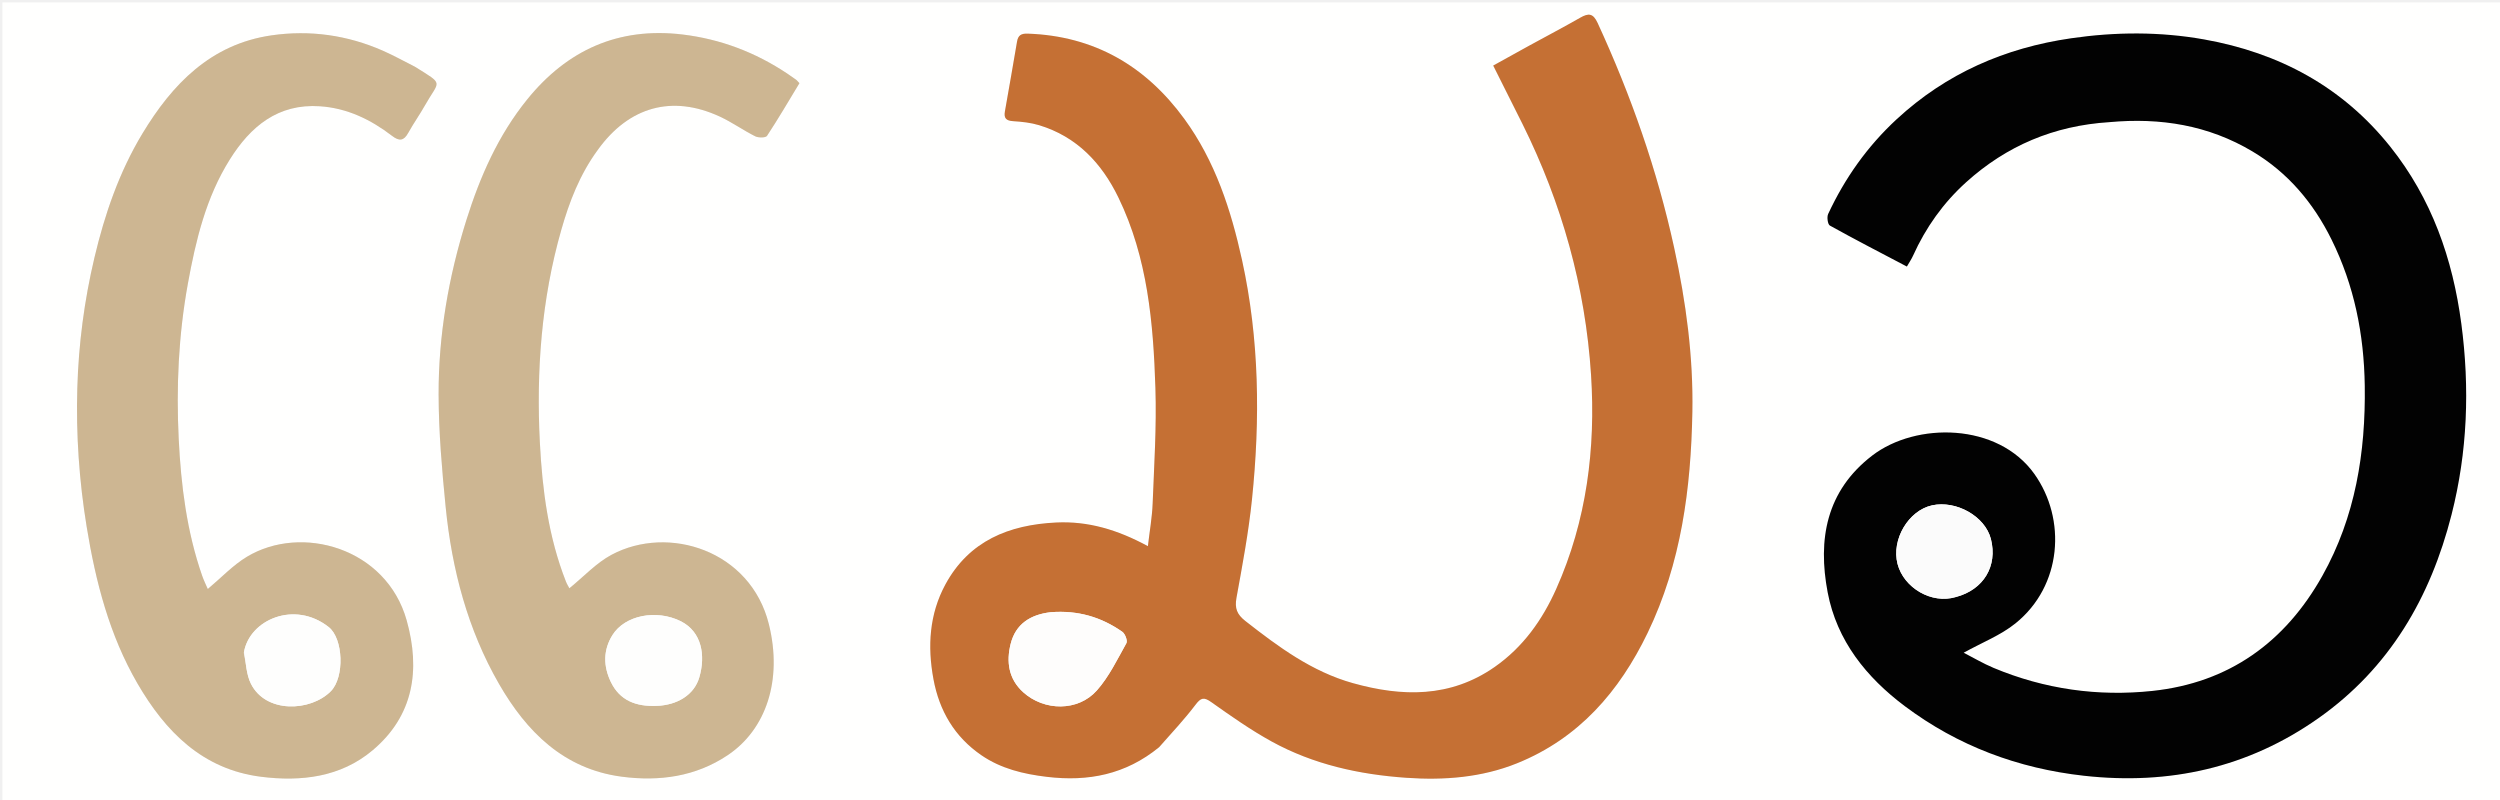
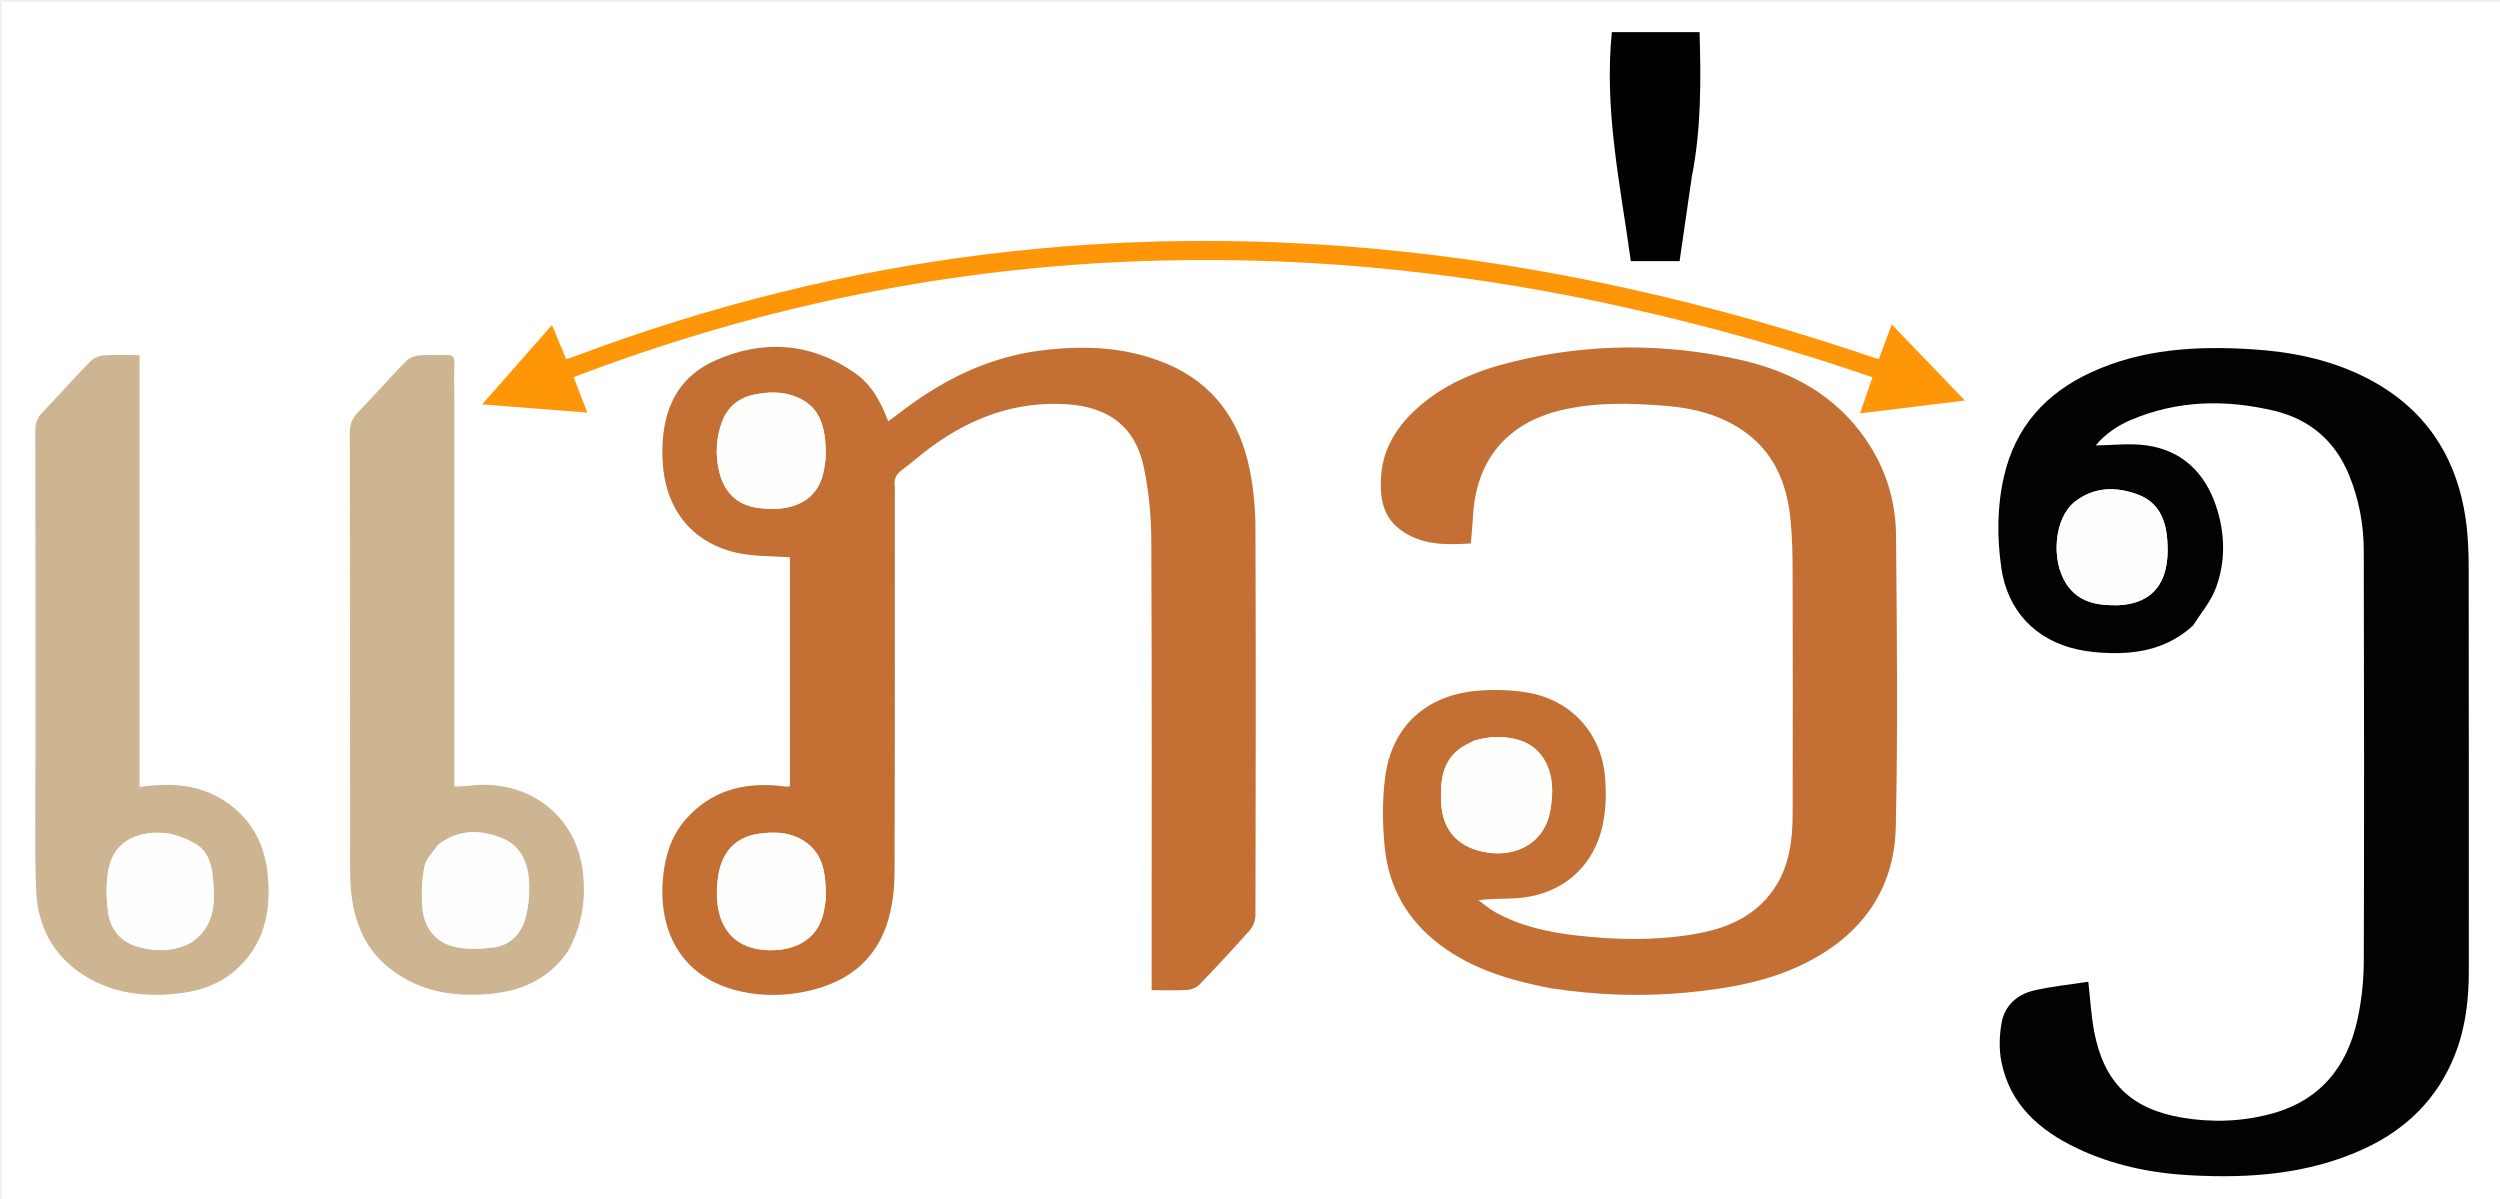
- <svg xmlns="http://www.w3.org/2000/svg" enable-background="new 0 0 1038 332" viewBox="0 0 1038 332">
-   <path d="m793 333c-264.333 0-528.167 0-792 0-0-110.667-0-221.333-0-332 346-0 692-0 1038-0 0 110.666 0 221.333 0 332-81.833 0-163.667 0-246.0 0m-311.468-22.953c4.976-5.772 10.218-11.343 14.815-17.403 2.261-2.98 3.462-3.338 6.603-1.114 8.125 5.755 16.318 11.535 25.023 16.324 17.333 9.537 36.313 13.719 55.914 15.079 15.731 1.091 31.307-.084 46.067-6.055 25.596-10.354 42.39-29.776 54.117-54.059 13.983-28.955 18.019-60.031 18.599-91.687.422-23.045-2.637-45.746-7.561-68.289-7.062-32.335-17.95-63.278-31.764-93.288-1.886-4.098-3.781-4.178-7.214-2.215-7.073 4.044-14.296 7.826-21.444 11.741-4.9 2.684-9.778 5.409-14.704 8.138 4.294 8.56 8.268 16.411 12.179 24.294 16.304 32.859 26.103 67.624 28.445 104.17 1.957 30.532-1.809 60.486-14.437 88.78-5.777 12.943-13.804 24.254-25.621 32.491-18.394 12.822-38.418 12.385-58.824 6.683-17.008-4.753-30.941-15.067-44.629-25.786-3.529-2.763-4.504-5.287-3.707-9.666 2.466-13.556 5.017-27.145 6.435-40.835 3.448-33.275 3.079-66.505-4.127-99.35-4.587-20.909-11.189-41.156-23.987-58.68-16.024-21.942-37.397-34.402-64.985-35.356-2.73-.094-4.005.672-4.451 3.308-1.637 9.683-3.337 19.356-5.043 29.028-.492 2.792.56 3.827 3.427 4.006 3.626.227 7.342.621 10.798 1.672 15.678 4.767 25.974 15.734 32.909 30.023 12.134 25.001 14.496 52.07 15.366 79.222.51 15.942-.539 31.943-1.155 47.907-.217 5.633-1.23 11.235-1.97 17.631-12.705-6.888-24.885-10.447-38.046-9.819-19.61.936-36.216 7.593-46.039 25.74-6.668 12.318-7.474 25.672-4.951 39.293 2.44 13.175 8.787 23.973 19.917 31.601 8.137 5.577 17.376 7.787 27.151 8.964 17.169 2.066 32.729-.946 46.895-12.496m394.696-259.355c20.907-1.935 40.757 1.314 59.005 12.188 14.721 8.772 25.28 21.345 32.815 36.562 9.468 19.119 13.503 39.454 13.804 60.717.392 27.734-3.888 54.416-17.591 78.893-15.468 27.628-38.799 44.426-70.535 47.815-22.632 2.417-44.822-.712-65.975-9.548-4.409-1.842-8.551-4.321-12.434-6.311 7.643-4.246 15.37-7.24 21.516-12.195 19.387-15.628 21.199-43.239 7.835-62.023-15.198-21.361-49.141-21.609-67.346-7.62-19.102 14.679-22.649 34.826-18.468 56.81 3.816 20.066 16.094 35.266 32.03 47.216 21.994 16.492 47.017 25.847 74.355 28.894 35.391 3.944 68.125-3.257 97.412-23.923 29.512-20.824 46.472-50.07 55.228-84.483 6.643-26.11 7.595-52.603 4.063-79.26-3.578-27-12.313-51.977-29.508-73.527-19.923-24.968-46.317-39.008-77.294-44.526-18.248-3.25-36.698-3.161-55.157-.485-27.584 4-51.895 14.584-72.501 33.64-12.166 11.251-21.475 24.42-28.43 39.324-.596 1.276-.182 4.302.716 4.801 10.427 5.799 21.036 11.267 31.968 17.018.984-1.722 1.904-3.066 2.564-4.527 5.273-11.67 12.544-21.912 22.046-30.489 16.75-15.12 36.407-23.47 59.883-24.961m-627.804 11.256c12.732-17.718 30.669-22.661 50.369-13.579 5.104 2.353 9.745 5.696 14.78 8.222 1.333.669 4.343.648 4.885-.175 4.723-7.173 9.06-14.601 13.466-21.877-.687-.724-.981-1.142-1.372-1.428-1.209-.884-2.442-1.737-3.688-2.568-13.216-8.802-27.641-14.313-43.452-16.215-26.628-3.202-47.923 6.453-64.522 26.964-11.989 14.814-19.545 31.945-25.231 50.026-7.43 23.628-11.613 47.824-11.549 72.533.04 15.574 1.387 31.187 2.934 46.704 2.58 25.868 9.134 50.814 22.156 73.426 11.387 19.772 26.853 35.351 50.991 38.503 15.55 2.031 30.602.009 43.974-8.949 15.825-10.602 22.844-31.04 17.076-54.339-7.601-30.701-41.743-41.443-65.325-28.854-6.372 3.402-11.534 9.072-17.509 13.91-.314-.607-.998-1.682-1.455-2.846-7.262-18.491-9.787-37.975-10.796-57.551-1.539-29.856.628-59.483 8.896-88.421 3.346-11.71 7.66-22.985 15.373-33.487m-76.462-34.416c-4.3-2.159-8.518-4.503-12.915-6.442-14.814-6.536-30.435-8.712-46.327-6.41-25.225 3.654-41.213 20.257-53.63 40.849-9.595 15.912-15.6 33.371-19.874 51.416-4.222 17.825-6.589 35.897-7.118 54.211-.559 19.328.773 38.527 3.892 57.603 3.719 22.748 9.424 44.945 21.085 65.026 11.593 19.963 27.018 35.672 51.331 38.731 16.606 2.089 32.984.191 46.261-10.963 17.081-14.349 19.943-33.345 14.197-53.921-8.441-30.225-43.756-40.111-66.381-26.441-5.811 3.511-10.618 8.685-16.208 13.364-.683-1.586-1.633-3.47-2.321-5.445-6.403-18.373-8.795-37.493-9.751-56.759-1.072-21.624-.092-43.196 3.8-64.576 3.288-18.062 7.527-35.805 17.426-51.584 8.614-13.73 20-23.222 37.377-22.072 11.289.747 21.13 5.498 29.984 12.301 2.969 2.281 4.854 2.115 6.708-1.247 2.166-3.928 4.797-7.6 6.994-11.512 5.878-10.464 8.186-8.213-4.532-16.127z" fill="#fffffe" />
-   <path d="m481.24 310.25c-13.874 11.348-29.434 14.36-46.603 12.294-9.775-1.176-19.014-3.387-27.151-8.964-11.131-7.629-17.478-18.427-19.917-31.601-2.522-13.621-1.717-26.976 4.951-39.293 9.824-18.147 26.43-24.804 46.039-25.74 13.161-.628 25.341 2.931 38.046 9.819.74-6.396 1.752-11.998 1.97-17.631.616-15.964 1.665-31.965 1.155-47.907-.869-27.152-3.232-54.221-15.366-79.222-6.936-14.29-17.231-25.256-32.909-30.023-3.456-1.051-7.172-1.445-10.798-1.672-2.868-.18-3.92-1.215-3.427-4.006 1.706-9.672 3.406-19.345 5.043-29.028.446-2.636 1.721-3.403 4.451-3.308 27.588.954 48.961 13.414 64.985 35.356 12.797 17.523 19.399 37.771 23.987 58.68 7.206 32.845 7.575 66.075 4.127 99.35-1.419 13.69-3.97 27.278-6.435 40.835-.796 4.379.178 6.902 3.707 9.666 13.689 10.719 27.621 21.033 44.629 25.786 20.406 5.703 40.43 6.139 58.824-6.683 11.817-8.238 19.844-19.549 25.621-32.491 12.629-28.293 16.394-58.247 14.437-88.78-2.342-36.546-12.14-71.311-28.445-104.17-3.911-7.882-7.886-15.734-12.179-24.294 4.927-2.729 9.804-5.454 14.704-8.138 7.148-3.915 14.371-7.697 21.444-11.741 3.434-1.963 5.328-1.883 7.214 2.215 13.814 30.01 24.702 60.953 31.764 93.288 4.924 22.544 7.983 45.245 7.561 68.289-.58 31.655-4.616 62.732-18.599 91.687-11.727 24.283-28.521 43.705-54.117 54.059-14.76 5.97-30.336 7.146-46.067 6.055-19.601-1.36-38.581-5.542-55.914-15.079-8.705-4.79-16.898-10.57-25.023-16.324-3.141-2.224-4.342-1.866-6.603 1.114-4.597 6.06-9.839 11.631-15.107 17.605m-45.224-56.046c-8.169.961-14.292 4.861-16.374 13.061-1.887 7.431-.937 14.604 5.19 20.145 8.721 7.887 22.753 8.066 30.566-.722 5.072-5.705 8.505-12.913 12.287-19.664.555-.991-.536-3.885-1.703-4.703-8.69-6.089-18.385-9.006-29.966-8.117z" fill="#c57034" />
-   <path d="m875.767 50.717c-23.014 1.466-42.671 9.816-59.421 24.936-9.502 8.577-16.773 18.82-22.046 30.489-.66 1.461-1.58 2.805-2.564 4.527-10.931-5.751-21.541-11.219-31.968-17.018-.898-.499-1.312-3.525-.716-4.801 6.955-14.904 16.264-28.073 28.43-39.324 20.606-19.056 44.917-29.64 72.501-33.64 18.459-2.677 36.909-2.766 55.157.485 30.978 5.518 57.371 19.557 77.294 44.526 17.196 21.55 25.93 46.527 29.508 73.527 3.532 26.656 2.58 53.15-4.063 79.26-8.755 34.413-25.716 63.659-55.228 84.483-29.287 20.665-62.021 27.867-97.412 23.923-27.338-3.046-52.362-12.402-74.355-28.894-15.936-11.949-28.214-27.149-32.03-47.216-4.181-21.984-.635-42.131 18.468-56.81 18.205-13.989 52.148-13.741 67.346 7.62 13.364 18.784 11.552 46.395-7.835 62.023-6.146 4.955-13.873 7.948-21.516 12.195 3.883 1.99 8.025 4.469 12.434 6.311 21.152 8.836 43.343 11.965 65.975 9.548 31.736-3.389 55.067-20.187 70.535-47.815 13.704-24.477 17.984-51.159 17.591-78.893-.301-21.263-4.336-41.597-13.804-60.717-7.535-15.217-18.094-27.79-32.815-36.562-18.248-10.874-38.097-14.123-59.466-12.163m-63.534 197.137c11.355-3.002 17.239-12.819 14.399-24.027-2.406-9.498-14.455-16.186-24.44-14.007-9.778 2.134-16.98 14.199-14.32 24.366 2.589 9.899 14.132 16.721 24.361 13.668z" fill="#020202" />
-   <path d="m248.202 62.232c-7.491 10.217-11.805 21.493-15.151 33.203-8.267 28.938-10.434 58.565-8.896 88.421 1.009 19.577 3.535 39.06 10.796 57.551.457 1.164 1.141 2.239 1.455 2.846 5.975-4.838 11.137-10.508 17.509-13.91 23.581-12.59 57.723-1.848 65.325 28.854 5.768 23.299-1.251 43.737-17.076 54.339-13.372 8.958-28.424 10.98-43.974 8.949-24.138-3.152-39.605-18.731-50.991-38.503-13.022-22.612-19.576-47.558-22.156-73.426-1.547-15.517-2.894-31.13-2.934-46.704-.064-24.71 4.119-48.906 11.549-72.533 5.686-18.081 13.242-35.212 25.231-50.026 16.6-20.511 37.895-30.166 64.522-26.964 15.812 1.901 30.237 7.413 43.452 16.215 1.247.83 2.479 1.684 3.688 2.568.391.286.685.703 1.372 1.428-4.406 7.277-8.743 14.704-13.466 21.877-.542.823-3.552.843-4.885.175-5.036-2.526-9.676-5.869-14.78-8.222-19.7-9.082-37.637-4.139-50.591 13.863m34.279 195.619c-10.024-4.973-23.038-2.377-28.167 5.807-3.925 6.262-3.828 12.917-.716 19.424 3.785 7.915 10.624 10.293 18.942 10.004 8.744-.303 15.695-4.633 17.803-11.824 2.689-9.173 1.032-18.887-7.862-23.411z" fill="#cdb692" />
-   <path d="m172.283 27.711c12.397 7.736 10.089 5.484 4.211 15.949-2.198 3.913-4.828 7.584-6.994 11.512-1.854 3.362-3.738 3.528-6.708 1.247-8.855-6.802-18.695-11.554-29.984-12.301-17.377-1.149-28.763 8.342-37.377 22.072-9.9 15.779-14.139 33.522-17.426 51.584-3.892 21.38-4.872 42.952-3.8 64.576.955 19.266 3.347 38.386 9.751 56.759.688 1.975 1.639 3.858 2.321 5.445 5.59-4.679 10.397-9.853 16.208-13.364 22.625-13.67 57.94-3.784 66.381 26.441 5.746 20.576 2.884 39.572-14.197 53.921-13.277 11.154-29.655 13.052-46.261 10.963-24.313-3.059-39.738-18.768-51.331-38.731-11.661-20.081-17.366-42.278-21.085-65.026-3.119-19.076-4.451-38.274-3.892-57.603.53-18.314 2.896-36.386 7.118-54.211 4.274-18.045 10.279-35.504 19.874-51.416 12.417-20.592 28.405-37.195 53.63-40.849 15.892-2.302 31.513-.125 46.327 6.41 4.397 1.94 8.615 4.284 13.235 6.621m-71.06 243.311c.933 4.307 1.043 9.024 2.949 12.846 6.19 12.414 24.742 11.63 33.166 3.15 5.787-5.825 5.215-21.862-.852-26.649-14.239-11.234-32.878-2.999-35.264 10.653z" fill="#cdb692" />
-   <path d="m436.461 254.173c11.136-.859 20.832 2.058 29.521 8.147 1.167.818 2.258 3.713 1.703 4.703-3.782 6.751-7.216 13.959-12.287 19.664-7.813 8.788-21.844 8.609-30.566.722-6.127-5.541-7.077-12.714-5.19-20.145 2.082-8.199 8.204-12.1 16.819-13.091z" fill="#fefdfc" />
-   <path d="m811.838 247.931c-9.834 2.977-21.377-3.846-23.966-13.744-2.66-10.168 4.543-22.232 14.32-24.366 9.985-2.179 22.034 4.509 24.44 14.007 2.84 11.208-3.044 21.026-14.794 24.104z" fill="#fbfbfb" />
-   <g fill="#fefefd">
-     <path d="m282.821 258.011c8.555 4.363 10.211 14.077 7.522 23.251-2.108 7.191-9.059 11.521-17.803 11.824-8.318.288-15.157-2.089-18.942-10.004-3.112-6.507-3.209-13.161.716-19.424 5.129-8.184 18.143-10.78 28.507-5.647z" />
-     <path d="m101.337 270.632c2.273-13.263 20.911-21.498 35.15-10.264 6.067 4.787 6.639 20.824.852 26.649-8.425 8.48-26.976 9.264-33.166-3.15-1.906-3.822-2.017-8.539-2.836-13.235z" />
+ <svg xmlns="http://www.w3.org/2000/svg" enable-background="new 0 0 1322 634" viewBox="0 0 1322 634">
+   <path d="m984 635c-327.958 0-655.416 0-982.937 0 0-211.264 0-422.529 0-633.897h1321.916v633.897c-112.841 0-225.659 0-338.978 0m-510.844-378.167c-.697-3.74.965-6.213 3.918-8.408 5.344-3.971 10.31-8.456 15.698-12.361 21.424-15.531 44.968-24.145 71.891-22.271 21.667 1.508 35.655 11.903 40.144 32.998 2.746 12.906 3.955 26.361 4.017 39.578.36 76.984.177 153.971.177 230.957v6.266c6.709 0 12.86.249 18.972-.133 2.185-.137 4.808-1.287 6.319-2.854 9.017-9.357 17.895-18.858 26.503-28.59 1.759-1.989 3.07-5.166 3.076-7.799.165-68.32.253-136.642-.001-204.962-.038-10.253-.98-20.669-2.985-30.714-5.206-26.091-19.119-45.897-44.339-56.355-21.705-9-44.43-9.724-67.309-6.662-28.167 3.769-52.499 16.433-74.676 33.688-1.491 1.16-3.045 2.238-4.91 3.605-3.882-10.632-9.043-19.682-17.786-25.71-23.36-16.109-48.687-17.723-74.001-6.294-21.885 9.881-28.469 29.617-27.503 52.207 1.09 25.5 14.828 43.411 38.466 49.116 9.191 2.218 19.019 1.792 28.895 2.598v121.11c-.923.059-1.58.178-2.222.125-1.326-.109-2.642-.345-3.968-.468-18.986-1.767-35.722 2.912-48.719 17.562-7.82 8.814-11.151 19.637-12.211 31.11-2.51 27.175 8.713 51.188 37.574 59.203 11.199 3.11 22.695 3.507 34.169 1.609 23.584-3.9 41.009-15.68 47.657-39.628 2.191-7.893 2.996-16.399 3.025-24.629.232-67.654.131-135.308.131-203.892m686.805 73.639c3.994-6.433 9.14-12.435 11.742-19.389 5.349-14.296 4.948-29.278.093-43.646-5.927-17.54-17.984-29.305-36.754-31.918-9.015-1.255-18.372-.05-26.806.033 4.363-5.517 11.059-10.329 18.818-13.6 24.565-10.356 49.943-10.803 75.423-4.769 18.757 4.442 32.3 15.857 39.716 34.024 5.229 12.811 7.745 26.198 7.774 39.94.156 72.315.253 144.632.015 216.947-.034 10.247-1.12 20.679-3.268 30.693-5.446 25.385-19.828 43.245-45.757 50.206-15.515 4.165-31.323 4.674-47.051 2.02-27.139-4.579-41.424-18.693-46.53-45.632-1.565-8.258-2.003-16.729-3.085-26.232-9.604 1.492-19.375 2.428-28.844 4.651-8.823 2.071-15.404 8.008-17.015 17.101-1.193 6.732-1.402 14.076-.05 20.742 4.567 22.524 20.106 36.088 39.857 45.503 19.038 9.076 39.383 13.249 60.311 14.361 31.228 1.659 62.026-.591 90.963-13.754 22.687-10.32 39.495-26.627 48.754-50.275 5.572-14.231 7.241-28.966 7.241-44.045-.004-70.983.05-141.967-.069-212.95-.015-8.635-.331-17.357-1.568-25.886-5.037-34.747-22.895-60.473-54.807-75.906-18.422-8.909-38.136-12.744-58.354-14.001-29.176-1.813-57.988-.249-85.095 12.29-23.895 11.054-39.905 28.826-45.902 54.943-3.67 15.979-3.716 32.138-1.444 48.18 3.237 22.853 18.122 38.482 40.454 43.345 5.495 1.197 11.21 1.723 16.842 1.879 16.286.449 31.456-2.867 44.398-14.857m-339.982 192.179c23.824 3.525 47.745 4.53 71.73 2.217 21.617-2.085 42.938-5.624 62.666-15.434 29.816-14.826 47.356-38.786 48.102-72.098 1.152-51.465.588-102.977.134-154.464-.161-18.279-5.585-35.458-16.11-50.69-16.165-23.395-39.535-35.926-66.424-41.936-39.728-8.88-79.652-8.719-119.324.855-19.967 4.819-38.721 12.382-53.785 27.058-9.632 9.384-15.888 20.554-16.682 34.193-.609 10.452.797 20.553 9.849 27.467 11.248 8.593 24.329 8.392 37.637 7.546.423-5.272.891-9.902 1.152-14.543 1.666-29.594 17.935-49.128 46.737-55.951 18.402-4.359 37.044-3.727 55.667-2.224 14.103 1.138 27.667 4.601 39.596 12.519 17.031 11.303 24.086 28.346 25.95 47.882.868 9.1 1.053 18.29 1.076 27.441.106 42.494.107 84.988.013 127.482-.032 14.311-1.668 28.4-10.174 40.541-10.154 14.494-25.224 20.654-41.961 23.486-20.524 3.473-41.167 3.053-61.74.736-15.094-1.701-29.938-4.849-43.416-12.366-3.158-1.761-5.938-4.198-8.893-6.325 7.116-1.006 13.597-.647 20.026-1.07 23.93-1.573 41.377-16.446 45.956-39.951 1.505-7.728 1.64-15.944 1.008-23.826-1.885-23.508-18.027-41.173-41.226-44.981-8.289-1.361-16.948-1.641-25.334-1.021-27.596 2.042-46.029 18.466-49.67 45.341-1.66 12.252-1.518 24.998-.307 37.335 2.093 21.32 11.975 38.805 29.385 51.858 17.144 12.854 36.979 18.62 58.361 22.924m-519.548-19.825c7.151-12.926 9.462-26.508 7.799-41.348-3.602-32.141-31.064-49.867-60.59-45.919-2.247.3-4.538.275-7.439.436 0-2.473-0-4.426-0-6.38 0-66.833 0-133.665-0-200.498-0-5.667-.139-11.338.053-16.998.107-3.172-.83-4.539-4.208-4.379-4.822.229-9.694-.263-14.484.193-2.369.226-5.179 1.321-6.798 2.986-8.588 8.834-16.72 18.113-25.319 26.936-3.13 3.211-4.468 6.387-4.459 10.939.144 75.999.081 151.998.144 227.998.005 6.141.113 12.351 1.003 18.407 2.172 14.784 8.063 27.63 20.258 37.134 15.268 11.9 32.883 14.791 51.4 13.327 17.061-1.349 32.05-7.429 42.64-22.835m-183.457-80.386c-13.306-7.956-27.883-8.47-43.21-6.248 0-76.615 0-152.183 0-228.393-6.556 0-12.689-.303-18.766.146-2.505.185-5.503 1.391-7.227 3.157-8.603 8.812-16.753 18.064-25.295 26.938-2.613 2.715-3.766 5.399-3.758 9.215.116 56.641.071 113.282.084 169.922.006 24.155-.466 48.326.25 72.462.593 19.964 8.975 36.237 26.634 46.891 13.983 8.436 29.351 10.437 45.196 9.147 12.066-.982 23.628-4.072 33.148-12.237 15.69-13.457 19.365-31.298 17.547-50.658-1.589-16.926-9.056-30.803-24.605-40.342m743.58-259.63c43.857 9.692 86.954 22.022 129.643 36.689-2.253 6.519-4.296 12.427-6.592 19.072 18.608-2.276 36.438-4.458 55.41-6.778-13.392-13.937-25.848-26.9-38.665-40.239-2.472 6.674-4.635 12.512-6.755 18.237-.911-.148-1.251-.155-1.559-.26-86.074-29.372-174.141-49.587-264.825-57.933-68.116-6.269-136.128-5.58-204.032 2.687-75.731 9.219-149.199 27.655-220.541 54.634-1.017.385-2.093.615-3.284.959-2.465-5.941-4.804-11.577-7.464-17.988-12.414 14.101-24.296 27.598-36.922 41.941 19.141 1.494 36.952 2.885 55.595 4.341-2.598-6.726-4.847-12.549-7.247-18.763 5.689-2.112 10.958-4.112 16.256-6.03 94.902-34.352 192.757-53.117 293.693-55.595 42.867-1.052 85.627.646 128.256 5.265 39.767 4.309 79.19 10.756 119.032 19.762m34.137-69.599c5.009-25.279 4.757-50.802 4.05-76.208-15.925 0-31.358 0-46.387 0-4.181 41.214 4.539 81.005 10.032 121.087h25.775c2.125-14.762 4.231-29.392 6.53-44.879z" fill="#fff" />
+   <path d="m473.156 257.297c-0 68.119.101 135.774-.131 203.427-.028 8.23-.834 16.736-3.025 24.629-6.648 23.948-24.073 35.728-47.657 39.628-11.474 1.898-22.97 1.501-34.169-1.609-28.861-8.015-40.084-32.028-37.574-59.203 1.06-11.473 4.391-22.296 12.211-31.11 12.997-14.65 29.733-19.329 48.719-17.562 1.326.123 2.641.359 3.968.468.642.053 1.298-.066 2.222-.125 0-40.822 0-81.561 0-121.11-9.875-.806-19.704-.38-28.895-2.598-23.638-5.705-37.377-23.617-38.466-49.116-.965-22.589 5.618-42.326 27.503-52.207 25.315-11.429 50.641-9.815 74.001 6.294 8.742 6.029 13.904 15.078 17.786 25.71 1.866-1.366 3.42-2.445 4.91-3.605 22.177-17.255 46.51-29.919 74.676-33.688 22.88-3.062 45.604-2.338 67.309 6.662 25.221 10.458 39.133 30.263 44.339 56.355 2.004 10.045 2.947 20.462 2.985 30.714.254 68.32.166 136.641.001 204.962-.006 2.633-1.317 5.81-3.076 7.799-8.609 9.732-17.486 19.234-26.503 28.59-1.51 1.567-4.134 2.718-6.319 2.854-6.112.383-12.263.133-18.972.133 0-2.388 0-4.327 0-6.266 0-76.986.184-153.973-.177-230.957-.062-13.217-1.271-26.673-4.017-39.578-4.488-21.095-18.477-31.49-40.144-32.998-26.923-1.874-50.467 6.74-71.891 22.271-5.388 3.906-10.354 8.39-15.698 12.361-2.953 2.195-4.615 4.668-3.918 8.873m-73.304 183.761c-12.592 2.494-18.528 11.045-20.179 22.955-2.554 18.422 2.66 37.988 27.215 38.451 15.444.292 26.334-7.162 28.854-21.007.535-2.94 1.052-5.956.979-8.922-.255-10.312-1.214-20.542-10.644-27.188-7.682-5.414-16.431-5.77-26.224-4.289m-2.227-232.143c-7.8 2.027-13.118 6.716-15.889 14.38-2.968 8.209-3.473 16.522-1.664 25.019 2.438 11.451 9.106 18.734 20.936 20.303 4.566.605 9.381.737 13.904-.006 12.753-2.096 19.78-9.962 21.221-22.823.204-1.818.58-3.637.573-5.454-.062-15.439-3.49-25.39-15.279-30.328-7.442-3.117-15.214-2.953-23.8-1.089z" fill="#c47034" />
+   <path d="m1159.705 330.717c-12.685 11.745-27.856 15.061-44.142 14.612-5.633-.155-11.348-.682-16.842-1.879-22.331-4.864-37.217-20.492-40.454-43.345-2.272-16.042-2.226-32.201 1.444-48.18 5.998-26.117 22.007-43.889 45.902-54.943 27.107-12.54 55.918-14.104 85.095-12.29 20.218 1.257 39.932 5.092 58.354 14.001 31.912 15.433 49.77 41.159 54.807 75.906 1.236 8.528 1.553 17.251 1.568 25.886.119 70.983.065 141.966.069 212.95.001 15.079-1.669 29.814-7.241 44.045-9.259 23.648-26.067 39.955-48.754 50.275-28.937 13.164-59.735 15.413-90.963 13.754-20.928-1.112-41.272-5.285-60.311-14.361-19.75-9.415-35.29-22.979-39.857-45.503-1.351-6.666-1.142-14.01.05-20.742 1.611-9.093 8.192-15.03 17.015-17.101 9.469-2.222 19.24-3.158 28.844-4.651 1.082 9.502 1.52 17.974 3.085 26.232 5.106 26.939 19.391 41.053 46.53 45.632 15.728 2.653 31.537 2.144 47.051-2.02 25.929-6.96 40.311-24.82 45.757-50.206 2.148-10.014 3.234-20.446 3.268-30.693.238-72.315.141-144.631-.015-216.947-.03-13.742-2.545-27.129-7.774-39.94-7.416-18.167-20.959-29.582-39.716-34.024-25.48-6.035-50.858-5.587-75.423 4.769-7.759 3.271-14.456 8.083-18.818 13.6 8.435-.083 17.792-1.288 26.806-.033 18.77 2.613 30.827 14.378 36.754 31.918 4.855 14.368 5.256 29.35-.093 43.646-2.602 6.954-7.748 12.956-11.998 19.634m-39.381-10.679c14.678-.666 23.447-8.22 25.473-22.392.583-4.081.541-8.322.224-12.447-.817-10.61-4.742-19.645-15.393-23.634-11.699-4.381-23.491-4.189-33.62 3.904-10.765 8.601-12.582 30.773-4.303 43.323 6.397 9.696 16.116 11.477 27.62 11.246z" fill="#020202" />
+   <path d="m819.568 522.523c-20.971-4.175-40.806-9.941-57.95-22.795-17.41-13.054-27.292-30.538-29.385-51.858-1.211-12.337-1.352-25.082.307-37.335 3.641-26.875 22.074-43.299 49.67-45.341 8.387-.621 17.045-.34 25.334 1.021 23.199 3.808 39.341 21.474 41.226 44.981.632 7.881.498 16.098-1.008 23.826-4.579 23.505-22.026 38.378-45.956 39.951-6.429.423-12.91.064-20.026 1.07 2.954 2.126 5.735 4.563 8.893 6.325 13.478 7.517 28.322 10.666 43.416 12.366 20.573 2.318 41.215 2.738 61.74-.736 16.738-2.833 31.807-8.992 41.961-23.486 8.506-12.141 10.142-26.229 10.174-40.541.095-42.494.093-84.988-.013-127.482-.023-9.151-.207-18.341-1.076-27.441-1.864-19.537-8.919-36.579-25.95-47.882-11.929-7.917-25.493-11.38-39.596-12.519-18.623-1.503-37.265-2.135-55.667 2.224-28.803 6.823-45.071 26.357-46.737 55.951-.261 4.641-.729 9.271-1.152 14.543-13.309.846-26.389 1.047-37.637-7.546-9.051-6.915-10.457-17.015-9.849-27.467.794-13.639 7.05-24.809 16.682-34.193 15.064-14.676 33.818-22.239 53.785-27.058 39.672-9.574 79.596-9.735 119.324-.855 26.889 6.01 50.258 18.542 66.424 41.936 10.525 15.232 15.949 32.411 16.11 50.69.454 51.487 1.018 102.999-.134 154.464-.746 33.312-18.286 57.272-48.102 72.098-19.729 9.81-41.049 13.349-62.666 15.434-23.984 2.313-47.906 1.308-72.141-2.346m-40.164-130.82c-2.598 1.432-5.437 2.552-7.751 4.35-9.257 7.191-9.955 17.439-9.584 28.009.497 14.155 8.147 23.348 21.935 26.303 15.714 3.368 29.626-3.13 34.413-16.519 1.43-4 1.976-8.426 2.271-12.702.979-14.188-5.057-25.39-15.998-29.307-8.024-2.872-16.311-2.708-25.286-.134z" fill="#c47034" />
+   <path d="m300.224 503.125c-10.383 15.108-25.371 21.188-42.433 22.537-18.518 1.464-36.132-1.427-51.4-13.327-12.195-9.504-18.086-22.35-20.258-37.134-.89-6.056-.998-12.267-1.003-18.407-.063-75.999 0-151.999-.144-227.998-.009-4.553 1.33-7.728 4.459-10.939 8.599-8.823 16.731-18.101 25.319-26.936 1.619-1.666 4.43-2.761 6.798-2.986 4.79-.456 9.662.036 14.484-.193 3.378-.161 4.315 1.207 4.208 4.379-.192 5.66-.053 11.331-.053 16.998 0 66.833 0 133.665 0 200.498 0 1.953 0 3.907 0 6.38 2.901-.161 5.192-.136 7.439-.436 29.526-3.948 56.988 13.778 60.59 45.919 1.663 14.84-.648 28.422-8.006 41.646m-68.764-56.204c-2.416 3.699-6.159 7.136-6.954 11.156-1.398 7.067-1.756 14.554-1.158 21.749.853 10.268 6.412 18.275 16.655 20.735 6.562 1.576 13.837 1.326 20.628.515 8.875-1.06 14.801-6.99 17.154-15.421 1.576-5.649 2.187-11.775 2.029-17.656-.292-10.854-3.724-20.653-14.824-24.967-11.356-4.413-22.703-4.505-33.529 3.889z" fill="#cdb592" />
+   <path d="m117.294 422.621c15.228 9.359 22.695 23.236 24.284 40.162 1.818 19.36-1.858 37.201-17.547 50.658-9.52 8.165-21.082 11.255-33.148 12.237-15.846 1.29-31.214-.711-45.196-9.147-17.659-10.654-26.041-26.927-26.634-46.891-.716-24.135-.245-48.306-.25-72.462-.013-56.641.032-113.282-.084-169.922-.008-3.816 1.144-6.5 3.758-9.215 8.542-8.874 16.692-18.126 25.295-26.938 1.724-1.766 4.722-2.972 7.227-3.157 6.077-.45 12.21-.146 18.766-.146v228.393c15.327-2.222 29.904-1.708 43.53 6.429m-15.752 75.58c12.617-8.868 12.248-21.884 10.932-35.028-.68-6.793-3.021-13.444-9.147-16.955-5.008-2.87-10.891-5.301-16.552-5.728-14.177-1.068-27.449 4.323-29.734 21.151-.965 7.108-.86 14.611.276 21.691 1.376 8.58 6.942 14.886 15.475 17.29 9.463 2.666 19.039 2.756 28.75-2.421z" fill="#cdb592" />
+   <path d="m860.142 162.729c-39.431-8.925-78.854-15.372-118.621-19.681-42.629-4.619-85.389-6.317-128.256-5.265-100.936 2.477-198.79 21.243-293.693 55.595-5.298 1.918-10.567 3.917-16.256 6.03 2.4 6.214 4.649 12.037 7.247 18.763-18.643-1.456-36.454-2.846-55.595-4.341 12.627-14.343 24.509-27.84 36.922-41.941 2.66 6.411 4.999 12.047 7.464 17.988 1.191-.344 2.267-.574 3.284-.959 71.342-26.98 144.81-45.415 220.541-54.634 67.903-8.266 135.916-8.956 204.032-2.687 90.684 8.346 178.751 28.561 264.825 57.933.307.105.648.112 1.559.26 2.121-5.725 4.283-11.563 6.755-18.237 12.817 13.339 25.273 26.302 38.665 40.239-18.972 2.321-36.802 4.502-55.41 6.778 2.297-6.644 4.339-12.552 6.592-19.072-42.689-14.667-85.786-26.997-130.055-36.77z" fill="#ff9608" />
+   <path d="m894.594 93.64c-2.203 15.058-4.309 29.688-6.434 44.451-8.7 0-16.994 0-25.775 0-5.493-40.083-14.213-79.874-10.032-121.087h46.387c.708 25.406.959 50.93-4.146 76.637z" fill="#010101" />
+   <path d="m400.27 441c9.375-1.423 18.124-1.067 25.806 4.348 9.43 6.646 10.389 16.876 10.644 27.188.073 2.966-.443 5.982-.979 8.922-2.52 13.845-13.41 21.298-28.854 21.007-24.555-.464-29.769-20.029-27.215-38.451 1.651-11.911 7.587-20.462 20.597-23.014z" fill="#fefefd" />
+   <path d="m398.027 208.825c8.185-1.773 15.957-1.937 23.399 1.179 11.79 4.938 15.217 14.889 15.279 30.328.007 1.817-.369 3.637-.573 5.454-1.442 12.861-8.469 20.727-21.221 22.823-4.522.743-9.338.612-13.904.006-11.83-1.568-18.497-8.852-20.936-20.303-1.809-8.496-1.304-16.81 1.664-25.019 2.771-7.664 8.089-12.353 16.29-14.47z" fill="#fefefd" />
+   <path d="m1119.854 320.058c-11.035.21-20.753-1.57-27.15-11.267-8.279-12.55-6.463-34.721 4.303-43.323 10.129-8.093 21.921-8.285 33.62-3.904 10.652 3.989 14.577 13.024 15.393 23.634.317 4.124.359 8.366-.224 12.447-2.025 14.172-10.795 21.726-25.942 22.413z" fill="#fdfdfd" />
+   <path d="m779.782 391.564c8.596-2.436 16.884-2.6 24.908.272 10.941 3.916 16.977 15.118 15.998 29.307-.295 4.276-.841 8.702-2.271 12.702-4.786 13.389-18.699 19.887-34.413 16.519-13.787-2.955-21.438-12.148-21.935-26.303-.371-10.57.327-20.817 9.584-28.009 2.314-1.797 5.153-2.918 8.129-4.488z" fill="#fefefd" />
+   <g fill="#fffefe">
+     <path d="m231.719 446.667c10.567-8.14 21.914-8.049 33.27-3.635 11.1 4.314 14.532 14.113 14.824 24.967.158 5.88-.453 12.007-2.029 17.656-2.352 8.431-8.279 14.361-17.154 15.421-6.791.811-14.066 1.06-20.628-.515-10.243-2.46-15.802-10.467-16.655-20.735-.598-7.195-.239-14.682 1.158-21.749.795-4.02 4.538-7.457 7.213-11.41z" />
+     <path d="m101.217 498.379c-9.386 4.998-18.962 4.908-28.425 2.242-8.533-2.404-14.099-8.71-15.475-17.29-1.136-7.08-1.241-14.583-.276-21.691 2.285-16.828 15.557-22.219 29.734-21.151 5.661.427 11.544 2.858 16.552 5.728 6.126 3.511 8.467 10.162 9.147 16.955 1.316 13.144 1.685 26.16-11.257 35.207z" />
  </g>
</svg>
